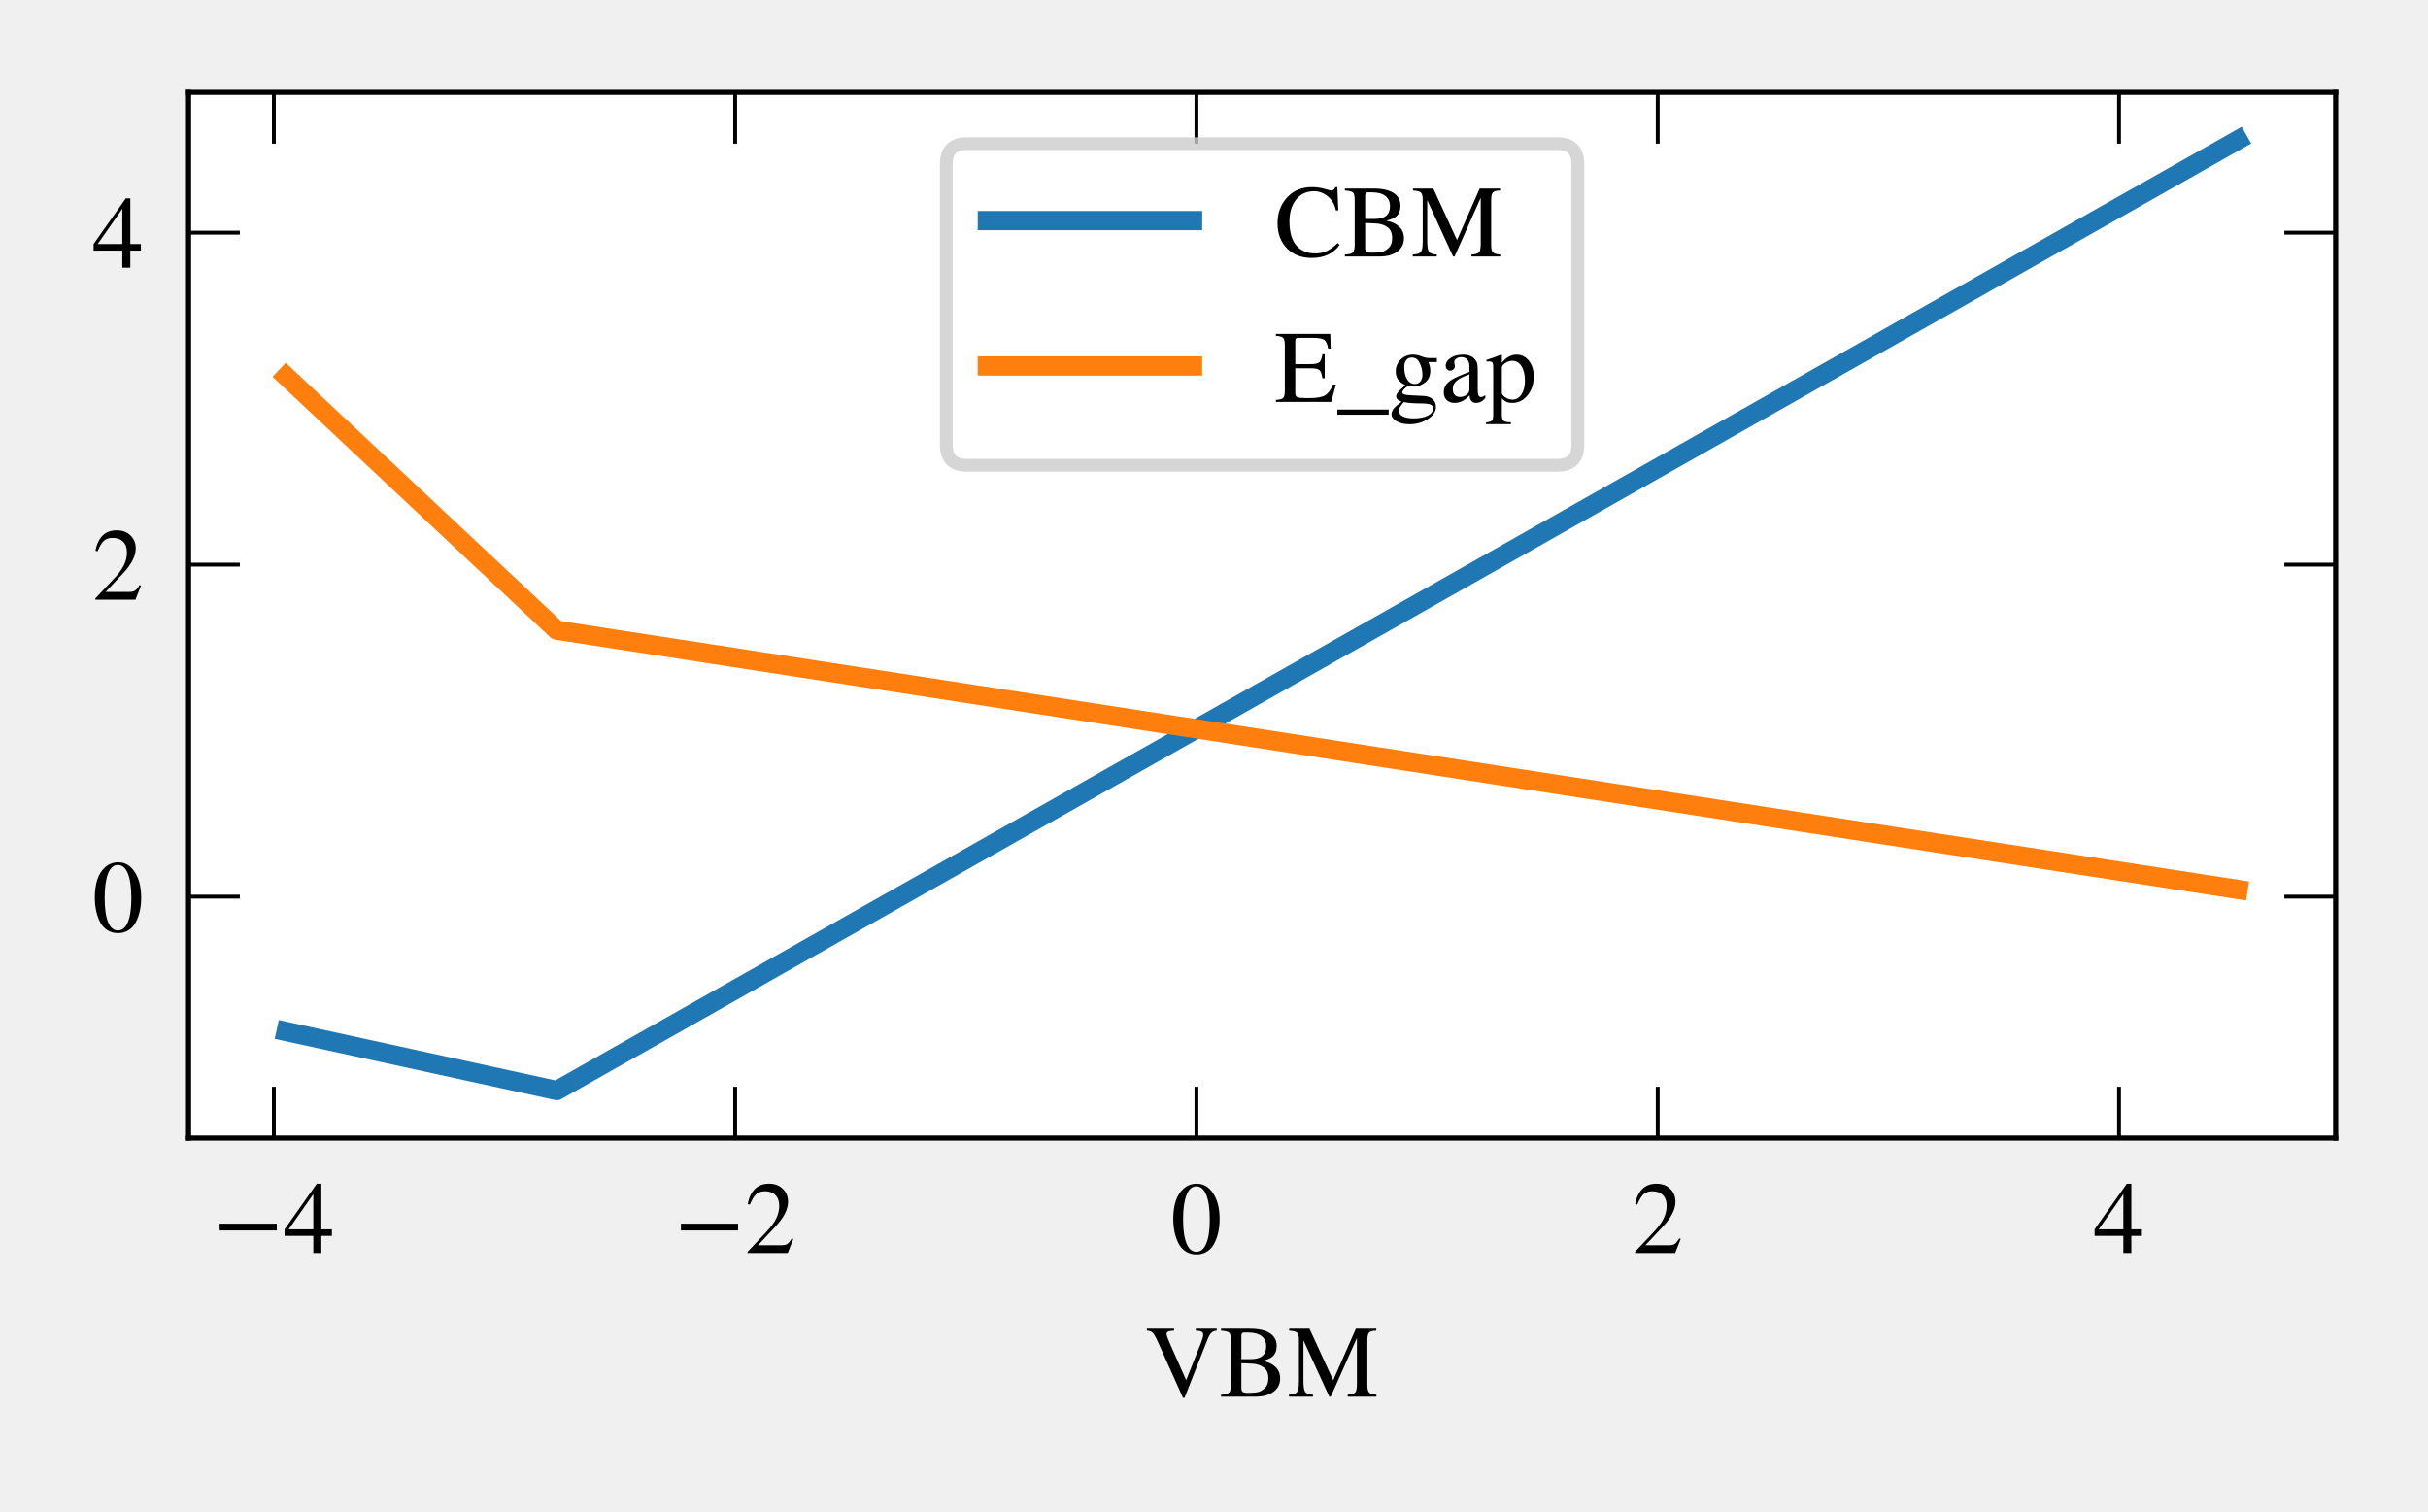
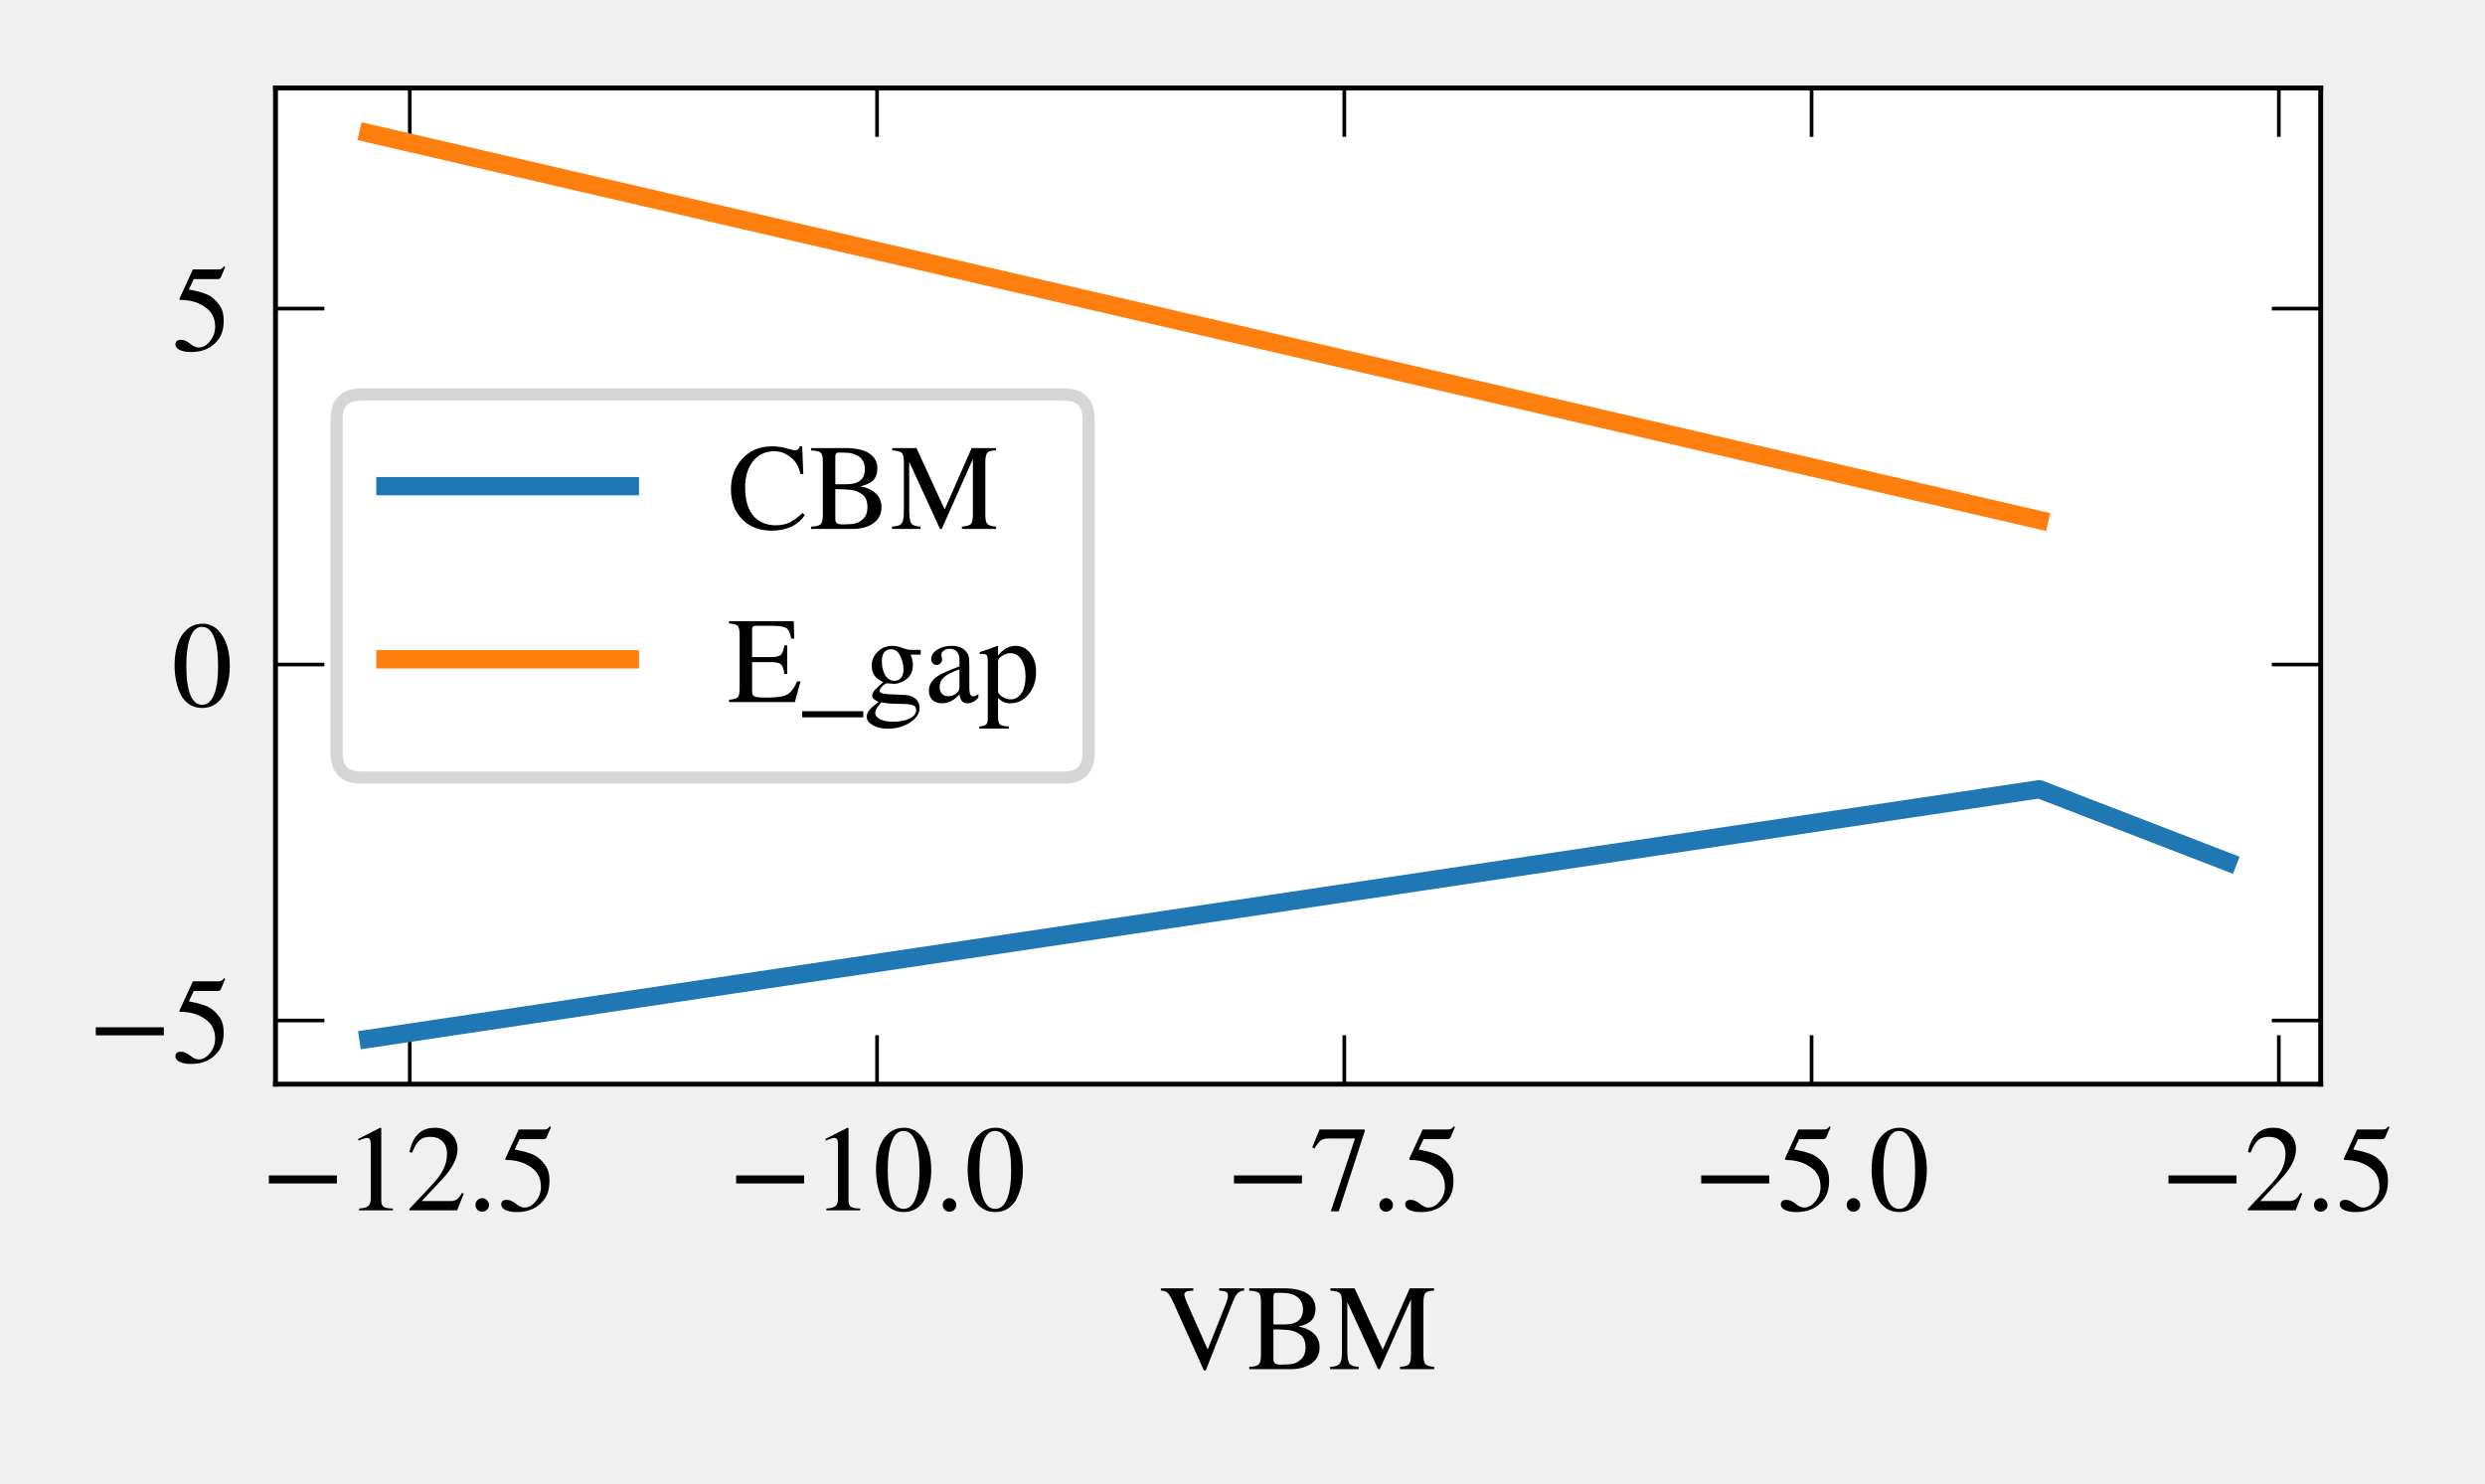
- <svg xmlns="http://www.w3.org/2000/svg" xmlns:xlink="http://www.w3.org/1999/xlink" height="117.84pt" version="1.1" viewBox="0 0 189.3 117.84" width="189.3pt">
+ <svg xmlns="http://www.w3.org/2000/svg" xmlns:xlink="http://www.w3.org/1999/xlink" height="121.44pt" version="1.1" viewBox="0 0 203.397 121.44" width="203.397pt">
  <defs>
    <style type="text/css">

*{stroke-linecap:butt;stroke-linejoin:round;}

  </style>
  </defs>
  <g id="figure_1">
    <g id="patch_1">
-       <path d="M 0 117.84   L 189.3 117.84   L 189.3 0   L 0 0   z  " style="fill:none;" />
+       <path d="M 0 121.44   L 203.397 121.44   L 203.397 0   L 0 0   z  " style="fill:none;" />
    </g>
    <g id="axes_1">
      <g id="patch_2">
-         <path d="M 14.7 88.74   L 182.1 88.74   L 182.1 7.2   L 14.7 7.2   z  " style="fill:#ffffff;" />
+         <path d="M 22.55 88.74   L 189.95 88.74   L 189.95 7.2   L 22.55 7.2   z  " style="fill:#ffffff;" />
      </g>
      <g id="matplotlib.axis_1">
        <g id="xtick_1">
          <g id="line2d_1">
            <defs>
-               <path d="M 0 0   L 0 -4   " id="m349a153831" style="stroke:#000000;stroke-width:0.3;" />
-             </defs>
-             <g>
-               <use style="stroke:#000000;stroke-width:0.3;" x="21.352" xlink:href="#m349a153831" y="88.74" />
+               <path d="M 0 0   L 0 -4   " id="m999704f6d1" style="stroke:#000000;stroke-width:0.3;" />
+             </defs>
+             <g>
+               <use style="stroke:#000000;stroke-width:0.3;" x="33.541" xlink:href="#m999704f6d1" y="88.74" />
            </g>
          </g>
          <g id="line2d_2">
            <defs>
-               <path d="M 0 0   L 0 4   " id="m779cd27b82" style="stroke:#000000;stroke-width:0.3;" />
-             </defs>
-             <g>
-               <use style="stroke:#000000;stroke-width:0.3;" x="21.352" xlink:href="#m779cd27b82" y="7.2" />
+               <path d="M 0 0   L 0 4   " id="m65fba756d3" style="stroke:#000000;stroke-width:0.3;" />
+             </defs>
+             <g>
+               <use style="stroke:#000000;stroke-width:0.3;" x="33.541" xlink:href="#m65fba756d3" y="7.2" />
            </g>
          </g>
          <g id="text_1">
            <defs>
              <path d="M 62.094 22   L 6.406 22   L 6.406 28.594   L 62.094 28.594   z  " id="STIXGeneral-Regular-8722" />
-               <path d="M 47.297 16.703   L 37 16.703   L 37 0   L 29.203 0   L 29.203 16.703   L 1.203 16.703   L 1.203 23.094   L 32.594 67.594   L 37 67.594   L 37 23.094   L 47.297 23.094   z  M 29.203 23.094   L 29.203 57.406   L 5.203 23.094   z  " id="STIXGeneral-Regular-52" />
-             </defs>
-             <g transform="translate(16.61244 97.70375)scale(0.08 -0.08)">
-               <use xlink:href="#STIXGeneral-Regular-8722" />
-               <use x="68.5" xlink:href="#STIXGeneral-Regular-52" />
+               <path d="M 39.406 0   L 11.797 0   L 11.797 1.5   Q 17.297 1.797 19.297 3.547   Q 21.297 5.297 21.297 9.5   L 21.297 54.406   Q 21.297 59.297 18.297 59.297   Q 16.906 59.297 13.797 58.094   L 11.094 57.094   L 11.094 58.5   L 29 67.594   L 29.906 67.297   L 29.906 7.594   Q 29.906 4.297 31.906 2.891   Q 33.906 1.5 39.406 1.5   z  " id="STIXGeneral-Regular-49" />
+               <path d="M 47.406 13.703   L 42 0   L 2.906 0   L 2.906 1.203   L 20.703 20.094   Q 27.703 27.406 30.703 33.5   Q 33.703 39.594 33.703 46.094   Q 33.703 52.797 30 56.5   Q 26.297 60.203 19.797 60.203   Q 14.406 60.203 11.25 57.391   Q 8.094 54.594 5.094 47.203   L 3 47.703   Q 4.703 57 9.844 62.297   Q 15 67.594 23.797 67.594   Q 32.094 67.594 37.188 62.594   Q 42.297 57.594 42.297 50   Q 42.297 38.703 29.5 25.203   L 13 7.594   L 36.406 7.594   Q 39.703 7.594 41.641 8.891   Q 43.594 10.203 46 14.297   z  " id="STIXGeneral-Regular-50" />
+               <path d="M 18.094 4.297   Q 18.094 2.094 16.438 0.5   Q 14.797 -1.094 12.5 -1.094   Q 10.203 -1.094 8.594 0.5   Q 7 2.094 7 4.391   Q 7 6.703 8.641 8.344   Q 10.297 10 12.594 10   Q 14.797 10 16.438 8.297   Q 18.094 6.594 18.094 4.297   z  " id="STIXGeneral-Regular-46" />
+               <path d="M 43.797 68.094   L 40.203 59.594   Q 39.594 58.297 37.5 58.297   L 18.094 58.297   L 14.094 49.797   Q 25.094 47.703 30 45.25   Q 34.906 42.797 39.094 37   Q 42.594 32.203 42.594 24.297   Q 42.594 17.094 40.25 12.188   Q 37.906 7.297 32.797 3.5   Q 26 -1.406 15.797 -1.406   Q 10.094 -1.406 6.594 0.297   Q 3.094 2 3.094 4.797   Q 3.094 8.594 7.594 8.594   Q 11.203 8.594 15 5.5   Q 18.906 2.297 22.094 2.297   Q 27.297 2.297 31.438 7.5   Q 35.594 12.703 35.594 19.203   Q 35.594 28.797 28.906 34.203   Q 20.203 41.203 7.594 41.203   Q 6.406 41.203 6.406 42   L 6.5 42.5   L 17.406 66.203   L 38.094 66.203   Q 39.797 66.203 40.75 66.703   Q 41.703 67.203 42.906 68.797   z  " id="STIXGeneral-Regular-53" />
+             </defs>
+             <g transform="translate(21.36649 99.06969)scale(0.1 -0.1)">
+               <use xlink:href="#STIXGeneral-Regular-8722" />
+               <use x="68.5" xlink:href="#STIXGeneral-Regular-49" />
+               <use x="118.5" xlink:href="#STIXGeneral-Regular-50" />
+               <use x="168.5" xlink:href="#STIXGeneral-Regular-46" />
+               <use x="193.5" xlink:href="#STIXGeneral-Regular-53" />
            </g>
          </g>
        </g>
        <g id="xtick_2">
          <g id="line2d_3">
            <g>
-               <use style="stroke:#000000;stroke-width:0.3;" x="57.317" xlink:href="#m349a153831" y="88.74" />
+               <use style="stroke:#000000;stroke-width:0.3;" x="71.787" xlink:href="#m999704f6d1" y="88.74" />
            </g>
          </g>
          <g id="line2d_4">
            <g>
-               <use style="stroke:#000000;stroke-width:0.3;" x="57.317" xlink:href="#m779cd27b82" y="7.2" />
+               <use style="stroke:#000000;stroke-width:0.3;" x="71.787" xlink:href="#m65fba756d3" y="7.2" />
            </g>
          </g>
          <g id="text_2">
            <defs>
-               <path d="M 47.406 13.703   L 42 0   L 2.906 0   L 2.906 1.203   L 20.703 20.094   Q 27.703 27.406 30.703 33.5   Q 33.703 39.594 33.703 46.094   Q 33.703 52.797 30 56.5   Q 26.297 60.203 19.797 60.203   Q 14.406 60.203 11.25 57.391   Q 8.094 54.594 5.094 47.203   L 3 47.703   Q 4.703 57 9.844 62.297   Q 15 67.594 23.797 67.594   Q 32.094 67.594 37.188 62.594   Q 42.297 57.594 42.297 50   Q 42.297 38.703 29.5 25.203   L 13 7.594   L 36.406 7.594   Q 39.703 7.594 41.641 8.891   Q 43.594 10.203 46 14.297   z  " id="STIXGeneral-Regular-50" />
-             </defs>
-             <g transform="translate(52.5769 97.70375)scale(0.08 -0.08)">
-               <use xlink:href="#STIXGeneral-Regular-8722" />
-               <use x="68.5" xlink:href="#STIXGeneral-Regular-50" />
+               <path d="M 47.594 33   Q 47.594 26.297 46.297 20.344   Q 45 14.406 42.453 9.406   Q 39.906 4.406 35.406 1.5   Q 30.906 -1.406 25 -1.406   Q 18.906 -1.406 14.297 1.688   Q 9.703 4.797 7.203 10   Q 4.703 15.203 3.547 21.094   Q 2.406 27 2.406 33.594   Q 2.406 42.906 4.703 50.344   Q 7 57.797 12.344 62.688   Q 17.703 67.594 25.406 67.594   Q 35.203 67.594 41.391 58   Q 47.594 48.406 47.594 33   z  M 38 32.5   Q 38 48.297 34.641 56.641   Q 31.297 65 24.797 65   Q 18.594 65 15.297 56.594   Q 12 48.203 12 32.906   Q 12 17.5 15.297 9.344   Q 18.594 1.203 25 1.203   Q 31.297 1.203 34.641 9.344   Q 38 17.5 38 32.5   z  " id="STIXGeneral-Regular-48" />
+             </defs>
+             <g transform="translate(59.61158 99.06969)scale(0.1 -0.1)">
+               <use xlink:href="#STIXGeneral-Regular-8722" />
+               <use x="68.5" xlink:href="#STIXGeneral-Regular-49" />
+               <use x="118.5" xlink:href="#STIXGeneral-Regular-48" />
+               <use x="168.5" xlink:href="#STIXGeneral-Regular-46" />
+               <use x="193.5" xlink:href="#STIXGeneral-Regular-48" />
            </g>
          </g>
        </g>
        <g id="xtick_3">
          <g id="line2d_5">
            <g>
-               <use style="stroke:#000000;stroke-width:0.3;" x="93.281" xlink:href="#m349a153831" y="88.74" />
+               <use style="stroke:#000000;stroke-width:0.3;" x="110.032" xlink:href="#m999704f6d1" y="88.74" />
            </g>
          </g>
          <g id="line2d_6">
            <g>
-               <use style="stroke:#000000;stroke-width:0.3;" x="93.281" xlink:href="#m779cd27b82" y="7.2" />
+               <use style="stroke:#000000;stroke-width:0.3;" x="110.032" xlink:href="#m65fba756d3" y="7.2" />
            </g>
          </g>
          <g id="text_3">
            <defs>
-               <path d="M 47.594 33   Q 47.594 26.297 46.297 20.344   Q 45 14.406 42.453 9.406   Q 39.906 4.406 35.406 1.5   Q 30.906 -1.406 25 -1.406   Q 18.906 -1.406 14.297 1.688   Q 9.703 4.797 7.203 10   Q 4.703 15.203 3.547 21.094   Q 2.406 27 2.406 33.594   Q 2.406 42.906 4.703 50.344   Q 7 57.797 12.344 62.688   Q 17.703 67.594 25.406 67.594   Q 35.203 67.594 41.391 58   Q 47.594 48.406 47.594 33   z  M 38 32.5   Q 38 48.297 34.641 56.641   Q 31.297 65 24.797 65   Q 18.594 65 15.297 56.594   Q 12 48.203 12 32.906   Q 12 17.5 15.297 9.344   Q 18.594 1.203 25 1.203   Q 31.297 1.203 34.641 9.344   Q 38 17.5 38 32.5   z  " id="STIXGeneral-Regular-48" />
-             </defs>
-             <g transform="translate(91.28136 97.70375)scale(0.08 -0.08)">
-               <use xlink:href="#STIXGeneral-Regular-48" />
+               <path d="M 44.906 64.594   L 23.703 -0.797   L 17.203 -0.797   L 37 58.797   L 15.5 58.797   Q 11.203 58.797 9.094 57.297   Q 7 55.797 3.797 50.594   L 2 51.5   L 8 66.203   L 44.906 66.203   z  " id="STIXGeneral-Regular-55" />
+             </defs>
+             <g transform="translate(100.3567 99.06969)scale(0.1 -0.1)">
+               <use xlink:href="#STIXGeneral-Regular-8722" />
+               <use x="68.5" xlink:href="#STIXGeneral-Regular-55" />
+               <use x="118.5" xlink:href="#STIXGeneral-Regular-46" />
+               <use x="143.5" xlink:href="#STIXGeneral-Regular-53" />
            </g>
          </g>
        </g>
        <g id="xtick_4">
          <g id="line2d_7">
            <g>
-               <use style="stroke:#000000;stroke-width:0.3;" x="129.246" xlink:href="#m349a153831" y="88.74" />
+               <use style="stroke:#000000;stroke-width:0.3;" x="148.277" xlink:href="#m999704f6d1" y="88.74" />
            </g>
          </g>
          <g id="line2d_8">
            <g>
-               <use style="stroke:#000000;stroke-width:0.3;" x="129.246" xlink:href="#m779cd27b82" y="7.2" />
+               <use style="stroke:#000000;stroke-width:0.3;" x="148.277" xlink:href="#m65fba756d3" y="7.2" />
            </g>
          </g>
          <g id="text_4">
-             <g transform="translate(127.2458 97.70375)scale(0.08 -0.08)">
-               <use xlink:href="#STIXGeneral-Regular-50" />
+             <g transform="translate(138.6018 99.06969)scale(0.1 -0.1)">
+               <use xlink:href="#STIXGeneral-Regular-8722" />
+               <use x="68.5" xlink:href="#STIXGeneral-Regular-53" />
+               <use x="118.5" xlink:href="#STIXGeneral-Regular-46" />
+               <use x="143.5" xlink:href="#STIXGeneral-Regular-48" />
            </g>
          </g>
        </g>
        <g id="xtick_5">
          <g id="line2d_9">
            <g>
-               <use style="stroke:#000000;stroke-width:0.3;" x="165.21" xlink:href="#m349a153831" y="88.74" />
+               <use style="stroke:#000000;stroke-width:0.3;" x="186.522" xlink:href="#m999704f6d1" y="88.74" />
            </g>
          </g>
          <g id="line2d_10">
            <g>
-               <use style="stroke:#000000;stroke-width:0.3;" x="165.21" xlink:href="#m779cd27b82" y="7.2" />
+               <use style="stroke:#000000;stroke-width:0.3;" x="186.522" xlink:href="#m65fba756d3" y="7.2" />
            </g>
          </g>
          <g id="text_5">
-             <g transform="translate(163.2103 97.70375)scale(0.08 -0.08)">
-               <use xlink:href="#STIXGeneral-Regular-52" />
+             <g transform="translate(176.8469 99.06969)scale(0.1 -0.1)">
+               <use xlink:href="#STIXGeneral-Regular-8722" />
+               <use x="68.5" xlink:href="#STIXGeneral-Regular-50" />
+               <use x="118.5" xlink:href="#STIXGeneral-Regular-46" />
+               <use x="143.5" xlink:href="#STIXGeneral-Regular-53" />
            </g>
          </g>
        </g>
        <g id="text_6">
          <defs>
            <path d="M 69.703 66.203   L 69.703 64.297   Q 66.594 64.203 64.594 62.344   Q 62.594 60.5 60.5 55.203   L 38.297 -1.094   L 36.797 -1.094   L 12.406 53.297   Q 9.203 60.406 7.297 62.297   Q 5.406 64.203 1.594 64.297   L 1.594 66.203   L 28.094 66.203   L 28.094 64.297   L 25.297 64.094   Q 20.797 63.797 20.797 61   Q 20.797 59 24.703 50.297   L 39.906 16.094   L 54.594 53   Q 56.5 57.797 56.5 60.203   Q 56.5 60.906 56.344 61.453   Q 56.203 62 56 62.391   Q 55.797 62.797 55.25 63.094   Q 54.703 63.406 54.391 63.547   Q 54.094 63.703 53.297 63.844   Q 52.5 64 52.141 64.047   Q 51.797 64.094 50.75 64.188   Q 49.703 64.297 49.297 64.297   L 49.297 66.203   z  " id="STIXGeneral-Regular-86" />
            <path d="M 42.203 34.906   L 42.203 34.797   Q 49.703 33.594 54.406 29.297   Q 59.297 24.906 59.297 17.797   Q 59.297 9.5 52.797 4.75   Q 46.297 0 35.406 0   L 1.703 0   L 1.703 1.906   Q 7.594 2.094 9.438 3.844   Q 11.297 5.594 11.297 11.297   L 11.297 55   Q 11.297 60.797 9.594 62.344   Q 7.906 63.906 1.703 64.297   L 1.703 66.203   L 29.703 66.203   Q 42.594 66.203 49.25 61.844   Q 55.906 57.5 55.906 49.5   Q 55.906 42.703 51.797 39.094   Q 48.906 36.594 42.203 34.906   z  M 21.5 36.594   L 30.703 36.594   Q 45.703 36.594 45.703 49   Q 45.703 55.406 41.25 58.953   Q 36.797 62.5 28 62.5   L 23.906 62.5   Q 21.5 62.5 21.5 59.297   z  M 21.5 32.594   L 21.5 8.203   Q 21.5 5.703 22.844 4.703   Q 24.203 3.703 27.703 3.703   Q 34.5 3.703 37.703 4.453   Q 40.906 5.203 44 8   Q 47.797 11.297 47.797 17.906   Q 47.797 25.5 43.094 28.594   Q 42 29.406 40.891 29.953   Q 39.797 30.5 38.938 30.844   Q 38.094 31.203 36.688 31.5   Q 35.297 31.797 34.547 31.938   Q 33.797 32.094 31.891 32.188   Q 30 32.297 29.094 32.344   Q 28.203 32.406 25.547 32.5   Q 22.906 32.594 21.5 32.594   z  " id="STIXGeneral-Regular-66" />
            <path d="M 86.406 0   L 58.406 0   L 58.406 1.906   Q 64.297 2.297 65.844 4.141   Q 67.406 6 67.406 12.297   L 67.406 57.203   L 41.906 0   L 40.5 0   L 15.297 54.906   L 15.297 15.094   Q 15.297 7 17 4.594   Q 18.703 2.203 24.594 1.906   L 24.594 0   L 1.203 0   L 1.203 1.906   Q 5.594 2.203 7.5 3.203   Q 9.406 4.203 10.156 6.75   Q 10.906 9.297 10.906 15.094   L 10.906 54.906   Q 10.906 60.594 9.203 62.25   Q 7.5 63.906 1.406 64.297   L 1.406 66.203   L 21.203 66.203   L 44.297 16   L 66.406 66.203   L 86.297 66.203   L 86.297 64.297   Q 80.906 64.203 79.25 62.391   Q 77.594 60.594 77.594 55   L 77.594 11.203   Q 77.594 5.906 79.25 4.094   Q 80.906 2.297 86.406 1.906   z  " id="STIXGeneral-Regular-77" />
          </defs>
-           <g transform="translate(89.2875 108.9038)scale(0.08 -0.08)">
+           <g transform="translate(94.85938 112.0697)scale(0.1 -0.1)">
            <use xlink:href="#STIXGeneral-Regular-86" />
            <use x="72.2" xlink:href="#STIXGeneral-Regular-66" />
            <use x="138.9" xlink:href="#STIXGeneral-Regular-77" />
          </g>
        </g>
      </g>
      <g id="matplotlib.axis_2">
        <g id="ytick_1">
          <g id="line2d_11">
            <defs>
-               <path d="M 0 0   L 4 0   " id="md4e87626a0" style="stroke:#000000;stroke-width:0.3;" />
-             </defs>
-             <g>
-               <use style="stroke:#000000;stroke-width:0.3;" x="14.7" xlink:href="#md4e87626a0" y="69.914" />
+               <path d="M 0 0   L 4 0   " id="mc06e256db1" style="stroke:#000000;stroke-width:0.3;" />
+             </defs>
+             <g>
+               <use style="stroke:#000000;stroke-width:0.3;" x="22.55" xlink:href="#mc06e256db1" y="83.53" />
            </g>
          </g>
          <g id="line2d_12">
            <defs>
-               <path d="M 0 0   L -4 0   " id="m15079430eb" style="stroke:#000000;stroke-width:0.3;" />
-             </defs>
-             <g>
-               <use style="stroke:#000000;stroke-width:0.3;" x="182.1" xlink:href="#m15079430eb" y="69.914" />
+               <path d="M 0 0   L -4 0   " id="m0c68bef528" style="stroke:#000000;stroke-width:0.3;" />
+             </defs>
+             <g>
+               <use style="stroke:#000000;stroke-width:0.3;" x="189.95" xlink:href="#m0c68bef528" y="83.53" />
            </g>
          </g>
          <g id="text_7">
-             <g transform="translate(7.2 72.64574)scale(0.08 -0.08)">
-               <use xlink:href="#STIXGeneral-Regular-48" />
+             <g transform="translate(7.2 86.9445)scale(0.1 -0.1)">
+               <use xlink:href="#STIXGeneral-Regular-8722" />
+               <use x="68.5" xlink:href="#STIXGeneral-Regular-53" />
            </g>
          </g>
        </g>
        <g id="ytick_2">
          <g id="line2d_13">
            <g>
-               <use style="stroke:#000000;stroke-width:0.3;" x="14.7" xlink:href="#md4e87626a0" y="44.028" />
+               <use style="stroke:#000000;stroke-width:0.3;" x="22.55" xlink:href="#mc06e256db1" y="54.394" />
            </g>
          </g>
          <g id="line2d_14">
            <g>
-               <use style="stroke:#000000;stroke-width:0.3;" x="182.1" xlink:href="#m15079430eb" y="44.028" />
+               <use style="stroke:#000000;stroke-width:0.3;" x="189.95" xlink:href="#m0c68bef528" y="54.394" />
            </g>
          </g>
          <g id="text_8">
-             <g transform="translate(7.2 46.76015)scale(0.08 -0.08)">
-               <use xlink:href="#STIXGeneral-Regular-50" />
+             <g transform="translate(14.05 57.80894)scale(0.1 -0.1)">
+               <use xlink:href="#STIXGeneral-Regular-48" />
            </g>
          </g>
        </g>
        <g id="ytick_3">
          <g id="line2d_15">
            <g>
-               <use style="stroke:#000000;stroke-width:0.3;" x="14.7" xlink:href="#md4e87626a0" y="18.143" />
+               <use style="stroke:#000000;stroke-width:0.3;" x="22.55" xlink:href="#mc06e256db1" y="25.259" />
            </g>
          </g>
          <g id="line2d_16">
            <g>
-               <use style="stroke:#000000;stroke-width:0.3;" x="182.1" xlink:href="#m15079430eb" y="18.143" />
+               <use style="stroke:#000000;stroke-width:0.3;" x="189.95" xlink:href="#m0c68bef528" y="25.259" />
            </g>
          </g>
          <g id="text_9">
-             <g transform="translate(7.2 20.87456)scale(0.08 -0.08)">
-               <use xlink:href="#STIXGeneral-Regular-52" />
+             <g transform="translate(14.05 28.67338)scale(0.1 -0.1)">
+               <use xlink:href="#STIXGeneral-Regular-53" />
            </g>
          </g>
        </g>
      </g>
      <g id="line2d_17">
-         <path clip-path="url(#p1177461199)" d="M 22.309 80.43   L 43.411 85.034   L 174.491 10.906   " style="fill:none;stroke:#1f77b4;stroke-linecap:square;stroke-width:1.5;" />
+         <path clip-path="url(#pf1f48e7dd1)" d="M 30.159 85.034   L 30.159 85.034   L 166.916 64.601   L 182.341 70.554   " style="fill:none;stroke:#1f77b4;stroke-linecap:square;stroke-width:1.5;" />
      </g>
      <g id="line2d_18">
-         <path clip-path="url(#p1177461199)" d="M 22.309 29.347   L 43.411 49.139   L 174.491 69.357   " style="fill:none;stroke:#ff7f0e;stroke-linecap:square;stroke-width:1.5;" />
+         <path clip-path="url(#pf1f48e7dd1)" d="M 30.159 10.906   L 30.159 10.906   L 166.916 42.565   " style="fill:none;stroke:#ff7f0e;stroke-linecap:square;stroke-width:1.5;" />
      </g>
      <g id="patch_3">
-         <path d="M 14.7 88.74   L 14.7 7.2   " style="fill:none;stroke:#000000;stroke-linecap:square;stroke-linejoin:miter;stroke-width:0.4;" />
+         <path d="M 22.55 88.74   L 22.55 7.2   " style="fill:none;stroke:#000000;stroke-linecap:square;stroke-linejoin:miter;stroke-width:0.4;" />
      </g>
      <g id="patch_4">
-         <path d="M 182.1 88.74   L 182.1 7.2   " style="fill:none;stroke:#000000;stroke-linecap:square;stroke-linejoin:miter;stroke-width:0.4;" />
+         <path d="M 189.95 88.74   L 189.95 7.2   " style="fill:none;stroke:#000000;stroke-linecap:square;stroke-linejoin:miter;stroke-width:0.4;" />
      </g>
      <g id="patch_5">
-         <path d="M 14.7 88.74   L 182.1 88.74   " style="fill:none;stroke:#000000;stroke-linecap:square;stroke-linejoin:miter;stroke-width:0.4;" />
+         <path d="M 22.55 88.74   L 189.95 88.74   " style="fill:none;stroke:#000000;stroke-linecap:square;stroke-linejoin:miter;stroke-width:0.4;" />
      </g>
      <g id="patch_6">
-         <path d="M 14.7 7.2   L 182.1 7.2   " style="fill:none;stroke:#000000;stroke-linecap:square;stroke-linejoin:miter;stroke-width:0.4;" />
+         <path d="M 22.55 7.2   L 189.95 7.2   " style="fill:none;stroke:#000000;stroke-linecap:square;stroke-linejoin:miter;stroke-width:0.4;" />
      </g>
      <g id="legend_1">
        <g id="patch_7">
-           <path d="M 75.38 36.28   L 121.42 36.28   Q 123.02 36.28 123.02 34.68   L 123.02 12.8   Q 123.02 11.2 121.42 11.2   L 75.38 11.2   Q 73.78 11.2 73.78 12.8   L 73.78 34.68   Q 73.78 36.28 75.38 36.28   z  " style="fill:#ffffff;opacity:0.8;stroke:#cccccc;stroke-linejoin:miter;" />
+           <path d="M 29.55 63.645   L 87.1 63.645   Q 89.1 63.645 89.1 61.645   L 89.1 34.295   Q 89.1 32.295 87.1 32.295   L 29.55 32.295   Q 27.55 32.295 27.55 34.295   L 27.55 61.645   Q 27.55 63.645 29.55 63.645   z  " style="fill:#ffffff;opacity:0.8;stroke:#cccccc;stroke-linejoin:miter;" />
        </g>
        <g id="line2d_19">
-           <path d="M 76.98 17.2   L 92.98 17.2   " style="fill:none;stroke:#1f77b4;stroke-linecap:square;stroke-width:1.5;" />
+           <path d="M 31.55 39.795   L 51.55 39.795   " style="fill:none;stroke:#1f77b4;stroke-linecap:square;stroke-width:1.5;" />
        </g>
        <g id="line2d_20" />
        <g id="text_10">
          <defs>
            <path d="M 61.406 13.094   L 63.297 11.297   Q 54.406 -1.406 36 -1.406   Q 21.5 -1.406 12.406 7.5   Q 2.797 16.906 2.797 32.5   Q 2.797 47.094 11.797 57.203   Q 21.203 67.594 36.094 67.594   Q 42.5 67.594 48 66.094   Q 54.297 64.297 54.906 64.297   Q 58.203 64.297 59.094 67.594   L 61.094 67.594   L 62 44.906   L 59.703 44.906   Q 58.094 52.094 54.5 56   Q 47.406 63.594 38.406 63.594   Q 27.297 63.594 20.844 55.438   Q 14.406 47.297 14.406 34.094   Q 14.406 18 21.594 10.203   Q 28.297 3 39.406 3   Q 46 3 50.797 5.297   Q 55.594 7.594 61.406 13.094   z  " id="STIXGeneral-Regular-67" />
          </defs>
-           <g transform="translate(99.38 20)scale(0.08 -0.08)">
+           <g transform="translate(59.55 43.295)scale(0.1 -0.1)">
            <use xlink:href="#STIXGeneral-Regular-67" />
            <use x="66.7" xlink:href="#STIXGeneral-Regular-66" />
            <use x="133.4" xlink:href="#STIXGeneral-Regular-77" />
          </g>
        </g>
        <g id="line2d_21">
-           <path d="M 76.98 28.536   L 92.98 28.536   " style="fill:none;stroke:#ff7f0e;stroke-linecap:square;stroke-width:1.5;" />
+           <path d="M 31.55 53.965   L 51.55 53.965   " style="fill:none;stroke:#ff7f0e;stroke-linecap:square;stroke-width:1.5;" />
        </g>
        <g id="line2d_22" />
        <g id="text_11">
          <defs>
            <path d="M 59.703 16.906   L 55.094 0   L 1.203 0   L 1.203 1.906   Q 6.906 2.297 8.406 3.938   Q 9.906 5.594 9.906 11.406   L 9.906 55   Q 9.906 60.594 8.344 62.297   Q 6.797 64 1.203 64.297   L 1.203 66.203   L 54.203 66.203   L 54.594 51.906   L 52.094 51.906   Q 51 58.594 48.203 60.5   Q 45.406 62.406 36.703 62.406   L 23.594 62.406   Q 21.406 62.406 20.75 61.75   Q 20.094 61.094 20.094 58.797   L 20.094 36.797   L 35.203 36.797   Q 41.5 36.797 43.547 38.594   Q 45.594 40.406 46.5 46.406   L 48.797 46.406   L 48.797 23   L 46.5 23   Q 45.594 29.297 43.594 31   Q 41.594 32.703 35.203 32.703   L 20.094 32.703   L 20.094 8.406   Q 20.094 5.406 22.188 4.547   Q 24.297 3.703 30.203 3.703   L 33.797 3.703   Q 44.5 3.703 49 6.297   Q 53.5 8.906 56.906 16.906   z  " id="STIXGeneral-Regular-69" />
            <path d="M 50 -12.5   L 0 -12.5   L 0 -7.5   L 50 -7.5   z  " id="STIXGeneral-Regular-95" />
            <path d="M 47 38.797   L 38.703 38.797   Q 40.594 34.5 40.594 30.406   Q 40.594 22.703 35.391 18.797   Q 30.203 14.906 25 14.906   Q 23.906 14.906 21.203 15.203   L 19.297 15.406   Q 17.297 14.797 15.297 12.688   Q 13.297 10.594 13.297 9.094   Q 13.297 6.797 21.094 6.406   L 34 5.797   Q 39.5 5.594 42.797 2.688   Q 46.094 -0.203 46.094 -4.906   Q 46.094 -10.703 40.094 -15.406   Q 31.797 -21.797 20.094 -21.797   Q 12.906 -21.797 7.844 -18.938   Q 2.797 -16.094 2.797 -12.094   Q 2.797 -9.297 5 -6.547   Q 7.203 -3.797 12.594 0.094   Q 9.406 1.594 8.344 2.688   Q 7.297 3.797 7.297 5.406   Q 7.297 8.297 11.906 12.297   Q 14.203 14.297 16.203 16.297   Q 11.203 18.797 9.047 21.891   Q 6.906 25 6.906 29.703   Q 6.906 36.5 11.75 41.25   Q 16.594 46 23.594 46   Q 27.594 46 31.594 44.5   L 33.797 43.703   Q 36.703 42.703 39.297 42.703   L 47 42.703   z  M 15.203 33.797   L 15.203 33.5   Q 15.203 26.297 18.047 21.844   Q 20.906 17.406 25.5 17.406   Q 28.906 17.406 30.906 19.844   Q 32.906 22.297 32.906 26.406   Q 32.906 33 29.906 38.5   Q 27.406 43.203 22.594 43.203   Q 19.094 43.203 17.141 40.703   Q 15.203 38.203 15.203 33.797   z  M 43.297 -6.406   Q 43.297 -3.594 40.547 -2.547   Q 37.797 -1.5 30.906 -1.5   Q 21 -1.5 14.703 -0.203   Q 11.703 -3.797 10.75 -5.438   Q 9.797 -7.094 9.797 -8.797   Q 9.797 -12.094 13.75 -14.094   Q 17.703 -16.094 24.297 -16.094   Q 32.797 -16.094 38.047 -13.438   Q 43.297 -10.797 43.297 -6.406   z  " id="STIXGeneral-Regular-103" />
            <path d="M 44.203 6.594   L 44.203 3.797   Q 40.406 -1 35.203 -1   Q 29.5 -1 28.797 6.297   L 28.703 6.297   Q 22.297 -1 14.203 -1   Q 9.5 -1 6.594 1.75   Q 3.703 4.5 3.703 9.406   Q 3.703 16.406 10.703 21.094   Q 15.5 24.297 28.703 29.203   L 28.703 34.594   Q 28.703 39.094 26.547 41.344   Q 24.406 43.594 20.906 43.594   Q 17.906 43.594 15.906 42.141   Q 13.906 40.703 13.906 38.703   Q 13.906 37.797 14.203 36.688   Q 14.5 35.594 14.5 34.5   Q 14.5 33 13.141 31.703   Q 11.797 30.406 9.906 30.406   Q 8.203 30.406 6.891 31.703   Q 5.594 33 5.594 35   Q 5.594 39.797 10.703 43   Q 15.406 46 22.203 46   Q 30.297 46 34 41.5   Q 35.797 39.406 36.297 37.25   Q 36.797 35.094 36.797 30.406   L 36.797 11.297   Q 36.797 4.703 39.906 4.703   Q 41.906 4.703 44.203 6.594   z  M 28.703 12.703   L 28.703 26.797   Q 19.5 23.594 15.906 20.203   Q 12.5 17.094 12.5 12.5   Q 12.5 8.703 14.391 6.75   Q 16.297 4.797 19.406 4.797   Q 22.703 4.797 25.203 6.406   Q 27.297 7.906 28 9.203   Q 28.703 10.5 28.703 12.703   z  " id="STIXGeneral-Regular-97" />
            <path d="M 15.906 45.797   L 15.906 38.094   Q 22.203 46 30.297 46   Q 37.594 46 42.297 40   Q 47 34 47 24.703   Q 47 13.797 40.953 6.391   Q 34.906 -1 26 -1   Q 22.906 -1 20.75 -0.094   Q 18.594 0.797 15.906 3.297   L 15.906 -12.406   Q 15.906 -17.094 17.5 -18.438   Q 19.094 -19.797 24.703 -19.906   L 24.703 -21.703   L 0.5 -21.703   L 0.5 -20   Q 4.906 -19.594 6.203 -18.297   Q 7.5 -17 7.5 -13.094   L 7.5 33.703   Q 7.5 37.203 6.703 38.297   Q 5.906 39.406 3.406 39.406   Q 1.797 39.406 0.906 39.297   L 0.906 40.906   Q 7.906 43 15.297 46   z  M 15.906 33.406   L 15.906 8.797   Q 15.906 6.594 19.344 4.391   Q 22.797 2.203 26.297 2.203   Q 31.703 2.203 35.047 7.297   Q 38.406 12.406 38.406 20.703   Q 38.406 29.5 35.047 34.75   Q 31.703 40 26.094 40   Q 22.594 40 19.25 37.797   Q 15.906 35.594 15.906 33.406   z  " id="STIXGeneral-Regular-112" />
          </defs>
-           <g transform="translate(99.38 31.33625)scale(0.08 -0.08)">
+           <g transform="translate(59.55 57.46531)scale(0.1 -0.1)">
            <use xlink:href="#STIXGeneral-Regular-69" />
            <use x="61.1" xlink:href="#STIXGeneral-Regular-95" />
            <use x="111.1" xlink:href="#STIXGeneral-Regular-103" />
            <use x="161.1" xlink:href="#STIXGeneral-Regular-97" />
            <use x="205.5" xlink:href="#STIXGeneral-Regular-112" />
          </g>
        </g>
      </g>
    </g>
  </g>
  <defs>
-     <clipPath id="p1177461199">
-       <rect height="81.54" width="167.4" x="14.7" y="7.2" />
+     <clipPath id="pf1f48e7dd1">
+       <rect height="81.54" width="167.4" x="22.55" y="7.2" />
    </clipPath>
  </defs>
</svg>
